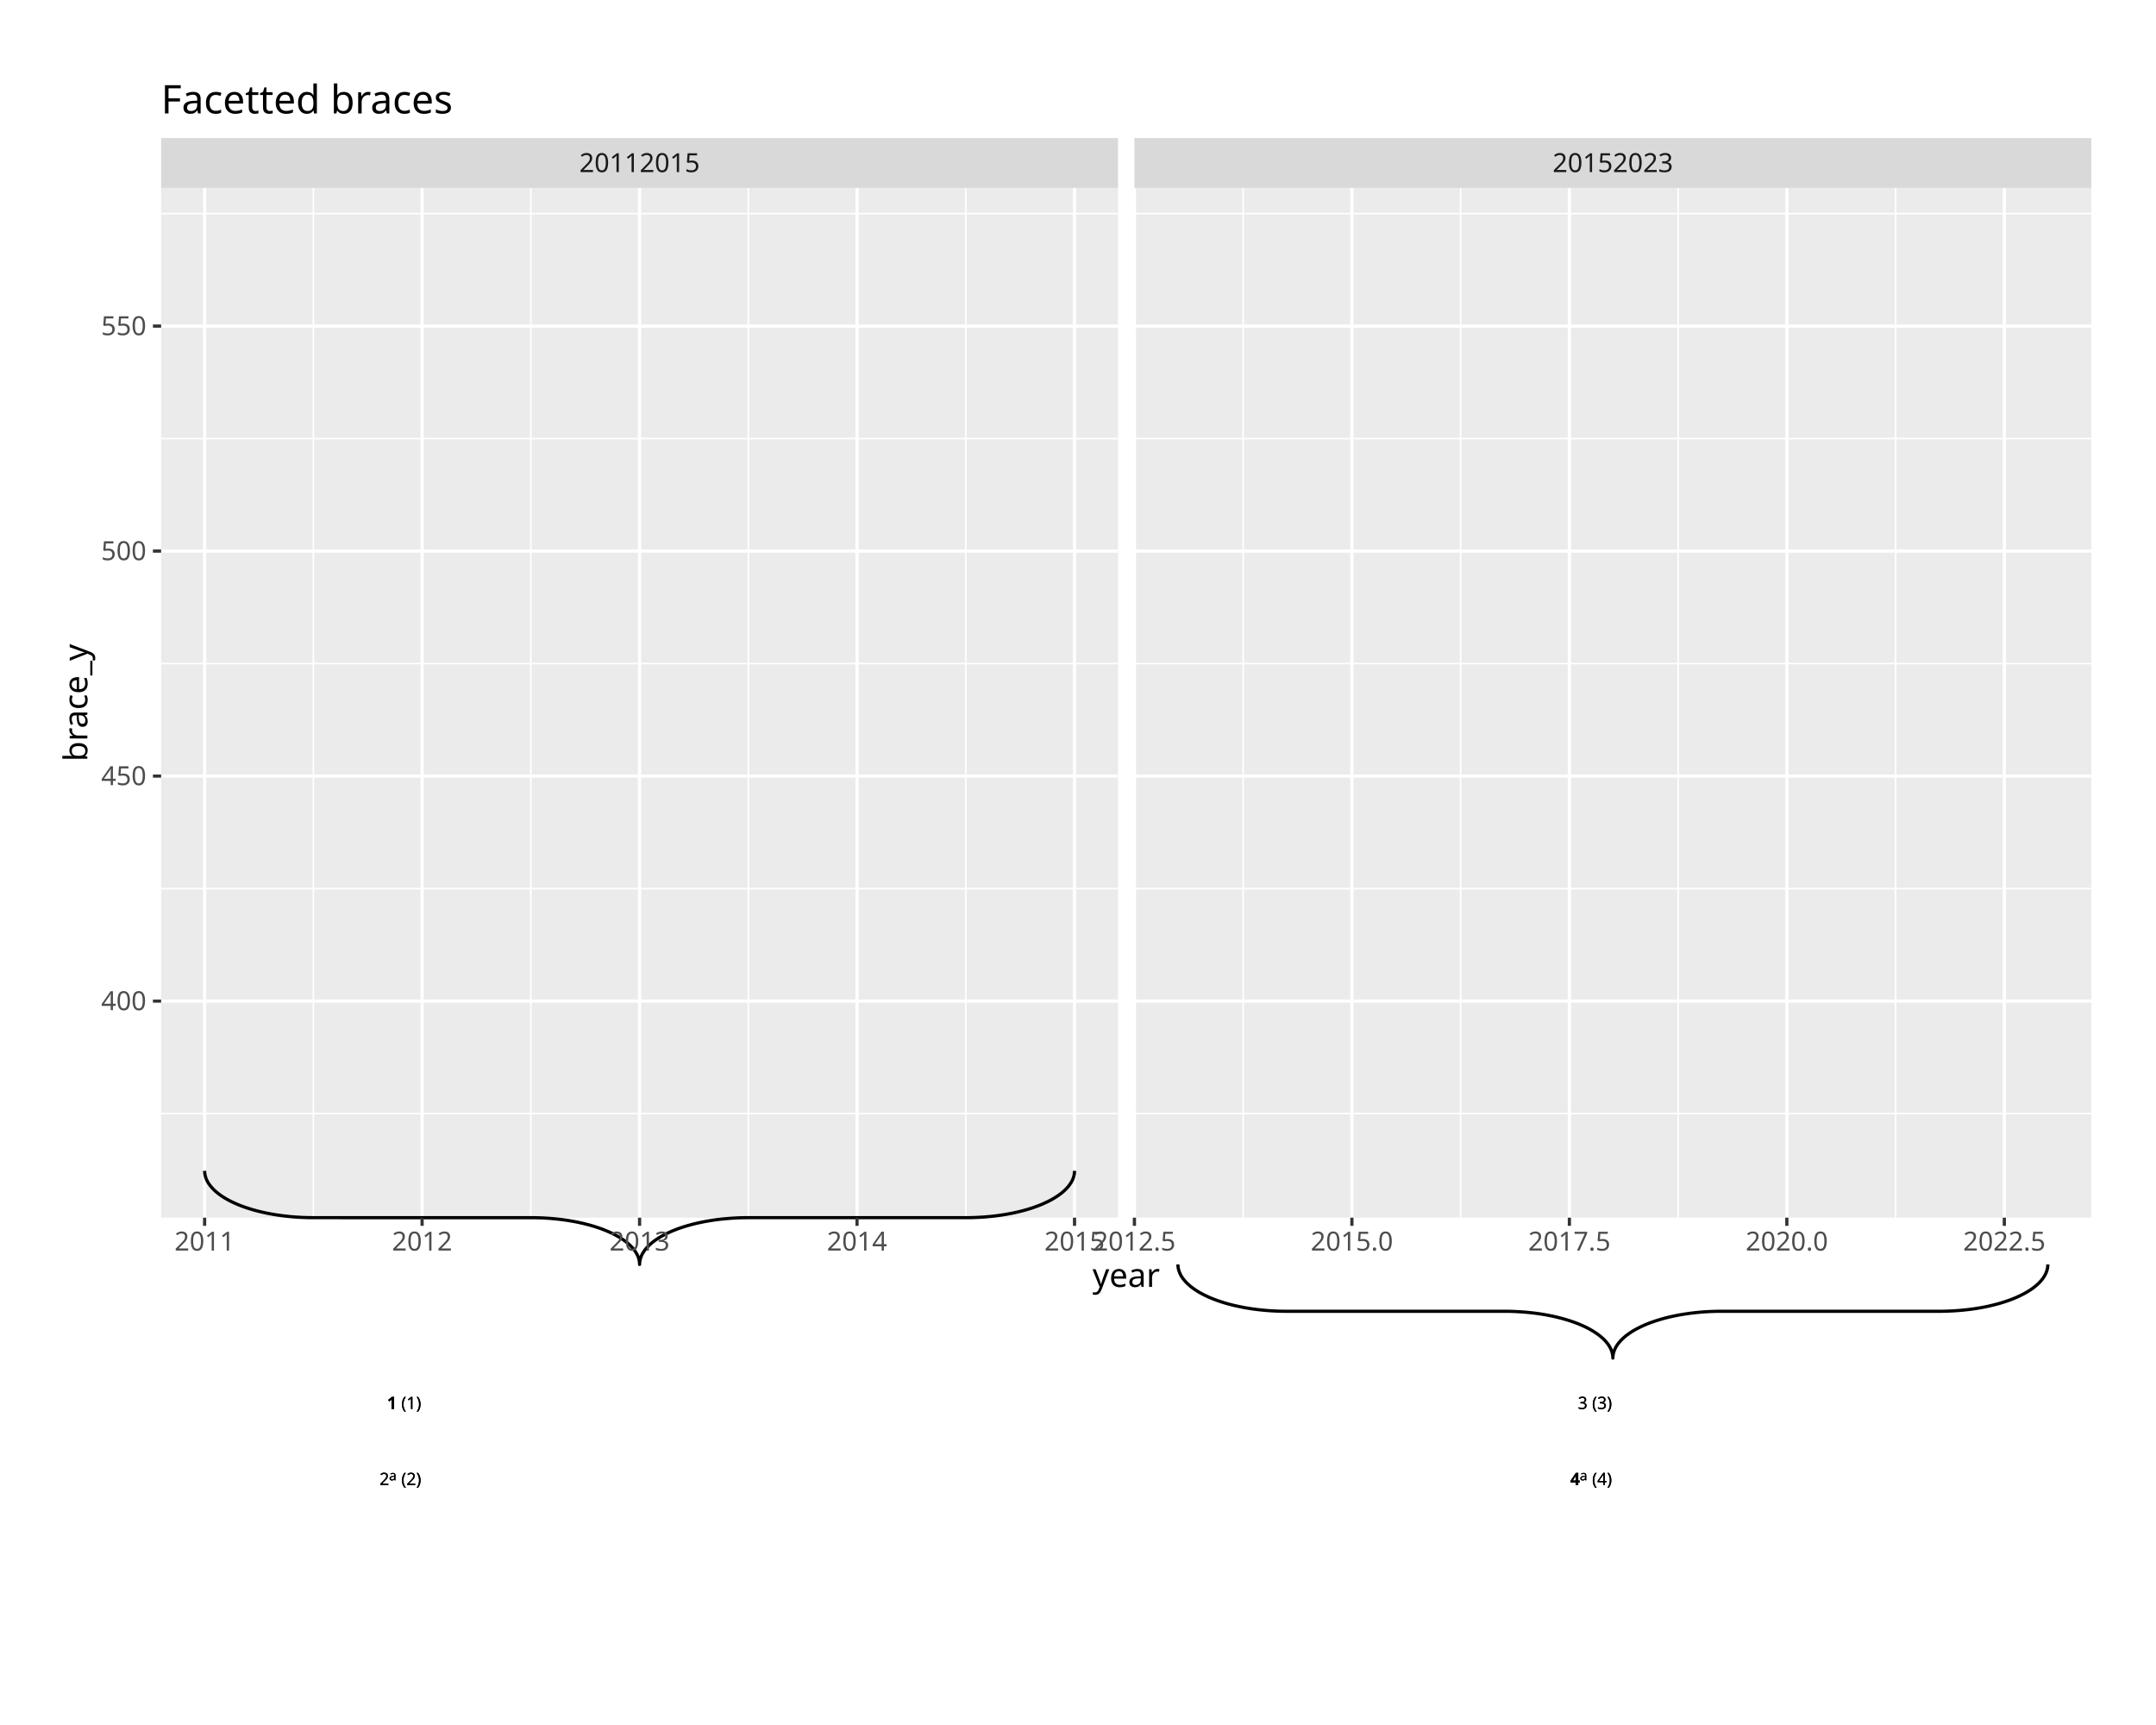
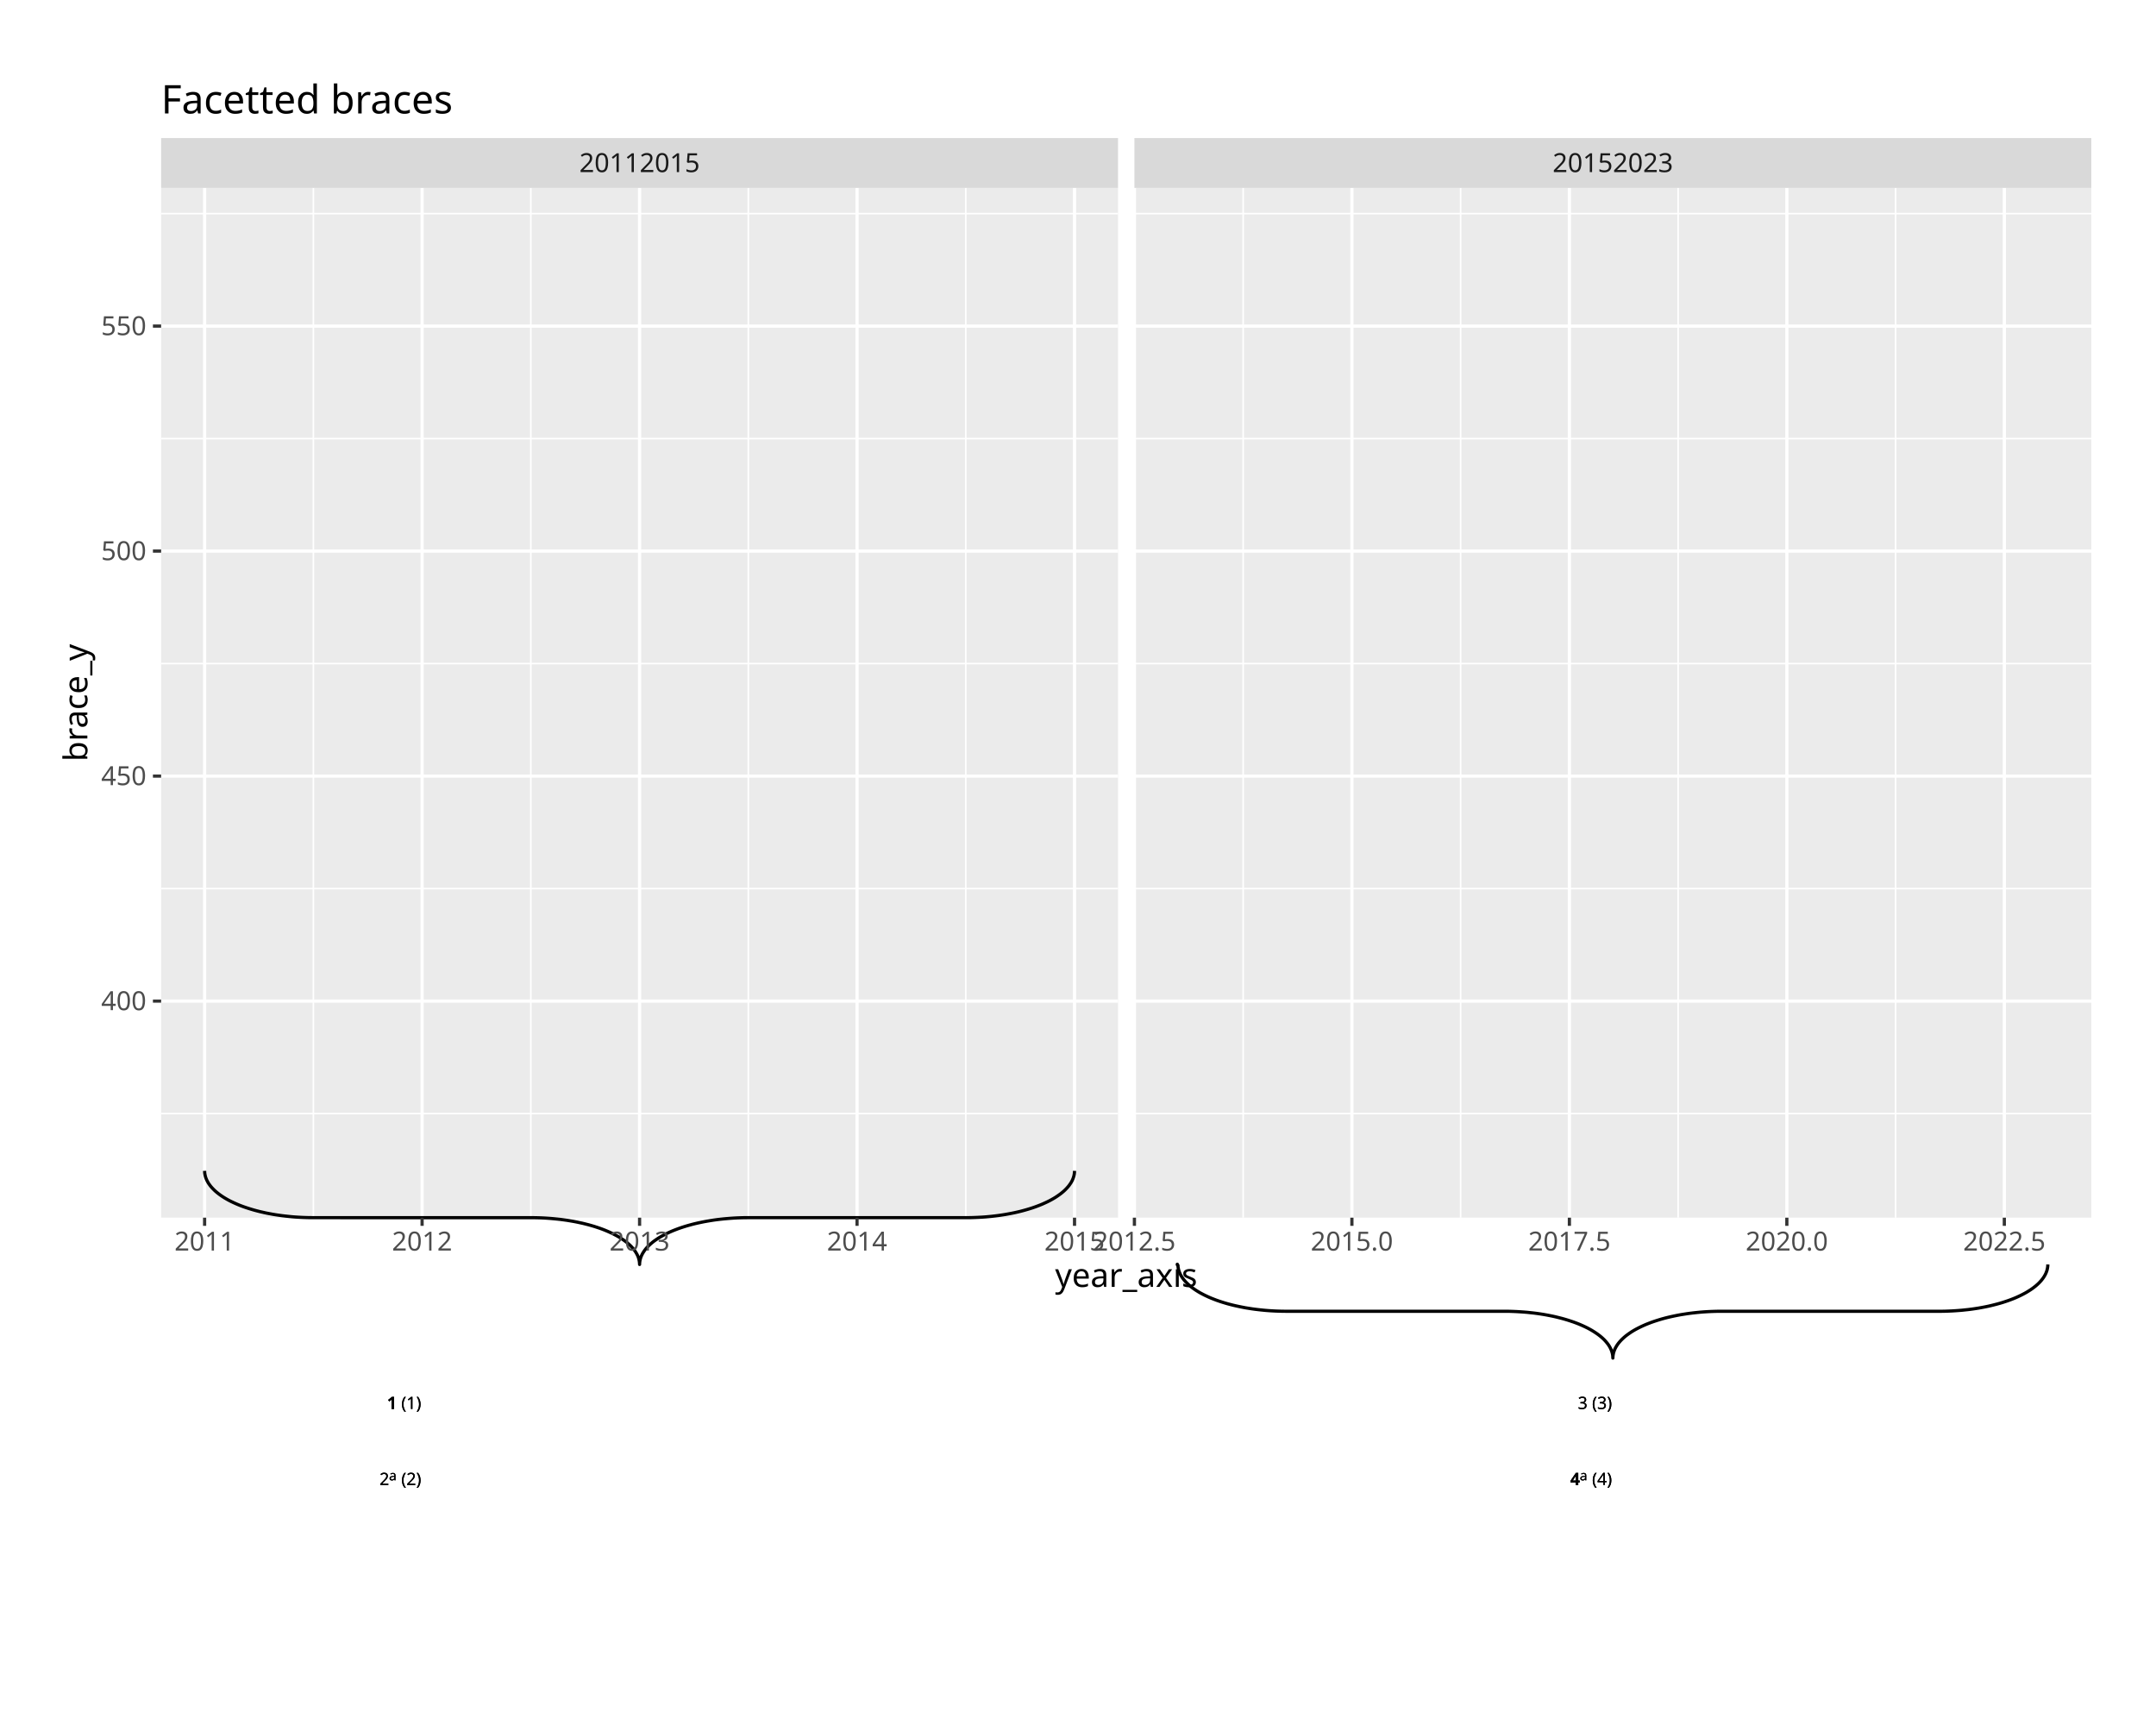
<svg xmlns="http://www.w3.org/2000/svg" class="svglite" data-engine-version="2.0" width="720.00pt" height="576.00pt" viewBox="0 0 720.00 576.00">
  <defs>
    <style type="text/css">
    .svglite line, .svglite polyline, .svglite polygon, .svglite path, .svglite rect, .svglite circle {
      fill: none;
      stroke: #000000;
      stroke-linecap: round;
      stroke-linejoin: round;
      stroke-miterlimit: 10.00;
    }
  </style>
  </defs>
  <rect width="100%" height="100%" style="stroke: none; fill: #FFFFFF;" />
  <defs>
    <clipPath id="cpMC4wMHw3MjAuMDB8MC4wMHw1NzYuMDA=">
      <rect x="0.00" y="0.00" width="720.00" height="576.00" />
    </clipPath>
  </defs>
  <g clip-path="url(#cpMC4wMHw3MjAuMDB8MC4wMHw1NzYuMDA=)">
    <rect x="0.00" y="0.00" width="720.00" height="576.00" style="stroke-width: 1.07; stroke: #FFFFFF; fill: #FFFFFF;" />
    <rect x="53.81" y="62.75" width="319.56" height="343.84" style="stroke-width: 1.07; stroke: none; fill: #EBEBEB;" />
    <polyline points="53.81,371.84 373.36,371.84 " style="stroke-width: 0.53; stroke: #FFFFFF; stroke-linecap: butt;" />
    <polyline points="53.81,296.71 373.36,296.71 " style="stroke-width: 0.53; stroke: #FFFFFF; stroke-linecap: butt;" />
    <polyline points="53.81,221.58 373.36,221.58 " style="stroke-width: 0.53; stroke: #FFFFFF; stroke-linecap: butt;" />
    <polyline points="53.81,146.45 373.36,146.45 " style="stroke-width: 0.53; stroke: #FFFFFF; stroke-linecap: butt;" />
    <polyline points="53.81,71.32 373.36,71.32 " style="stroke-width: 0.53; stroke: #FFFFFF; stroke-linecap: butt;" />
    <polyline points="104.65,406.59 104.65,62.75 " style="stroke-width: 0.53; stroke: #FFFFFF; stroke-linecap: butt;" />
    <polyline points="177.27,406.59 177.27,62.75 " style="stroke-width: 0.53; stroke: #FFFFFF; stroke-linecap: butt;" />
    <polyline points="249.90,406.59 249.90,62.75 " style="stroke-width: 0.53; stroke: #FFFFFF; stroke-linecap: butt;" />
    <polyline points="322.53,406.59 322.53,62.75 " style="stroke-width: 0.53; stroke: #FFFFFF; stroke-linecap: butt;" />
    <polyline points="53.81,334.28 373.36,334.28 " style="stroke-width: 1.07; stroke: #FFFFFF; stroke-linecap: butt;" />
    <polyline points="53.81,259.15 373.36,259.15 " style="stroke-width: 1.07; stroke: #FFFFFF; stroke-linecap: butt;" />
    <polyline points="53.81,184.02 373.36,184.02 " style="stroke-width: 1.07; stroke: #FFFFFF; stroke-linecap: butt;" />
    <polyline points="53.81,108.89 373.36,108.89 " style="stroke-width: 1.07; stroke: #FFFFFF; stroke-linecap: butt;" />
    <polyline points="68.33,406.59 68.33,62.75 " style="stroke-width: 1.07; stroke: #FFFFFF; stroke-linecap: butt;" />
    <polyline points="140.96,406.59 140.96,62.75 " style="stroke-width: 1.07; stroke: #FFFFFF; stroke-linecap: butt;" />
    <polyline points="213.59,406.59 213.59,62.75 " style="stroke-width: 1.07; stroke: #FFFFFF; stroke-linecap: butt;" />
    <polyline points="286.21,406.59 286.21,62.75 " style="stroke-width: 1.07; stroke: #FFFFFF; stroke-linecap: butt;" />
    <polyline points="358.84,406.59 358.84,62.75 " style="stroke-width: 1.07; stroke: #FFFFFF; stroke-linecap: butt;" />
    <polyline points="68.33,390.96 68.34,391.21 68.37,391.70 68.45,392.20 68.56,392.69 68.70,393.18 68.88,393.66 69.10,394.15 69.35,394.63 69.63,395.11 69.96,395.58 70.31,396.05 70.70,396.51 71.13,396.97 71.58,397.42 72.07,397.87 72.60,398.31 73.15,398.74 73.74,399.17 74.35,399.58 75.00,399.99 75.68,400.39 76.38,400.78 77.12,401.16 77.88,401.52 78.67,401.88 79.48,402.23 80.32,402.57 81.18,402.89 82.07,403.20 82.98,403.50 83.91,403.79 84.86,404.07 85.83,404.33 86.82,404.58 87.83,404.81 88.85,405.04 89.89,405.24 90.95,405.44 92.02,405.62 93.10,405.78 94.19,405.93 95.29,406.06 96.41,406.18 97.53,406.29 98.66,406.38 99.79,406.45 100.93,406.51 102.07,406.55 103.21,406.58 104.36,406.59 178.13,406.60 179.28,406.62 180.42,406.65 181.56,406.70 182.70,406.77 183.83,406.85 184.95,406.95 186.07,407.06 187.18,407.18 188.28,407.33 189.36,407.48 190.44,407.66 191.50,407.84 192.55,408.04 193.58,408.26 194.60,408.48 195.60,408.73 196.58,408.98 197.54,409.25 198.48,409.53 199.40,409.83 200.30,410.13 201.17,410.45 202.02,410.78 202.85,411.13 203.65,411.48 204.43,411.84 205.17,412.22 205.89,412.60 206.58,412.99 207.25,413.40 207.88,413.81 208.48,414.23 209.05,414.66 209.59,415.09 210.10,415.54 210.57,415.98 211.01,416.44 211.42,416.90 211.79,417.37 212.13,417.84 212.43,418.32 212.70,418.79 212.94,419.28 213.14,419.76 213.30,420.25 213.42,420.74 213.51,421.23 213.57,421.73 213.59,422.22 213.59,422.22 213.59,421.97 213.63,421.48 213.70,420.99 213.81,420.50 213.95,420.01 214.13,419.52 214.35,419.04 214.60,418.55 214.89,418.08 215.21,417.60 215.56,417.13 215.95,416.67 216.38,416.21 216.84,415.76 217.33,415.31 217.85,414.87 218.40,414.44 218.99,414.02 219.61,413.60 220.25,413.19 220.93,412.80 221.64,412.41 222.37,412.03 223.13,411.66 223.92,411.30 224.73,410.95 225.57,410.62 226.44,410.29 227.32,409.98 228.23,409.68 229.16,409.39 230.11,409.12 231.09,408.85 232.08,408.60 233.08,408.37 234.11,408.15 235.15,407.94 236.20,407.75 237.27,407.57 238.35,407.40 239.44,407.25 240.55,407.12 241.66,407.00 242.78,406.90 243.91,406.81 245.04,406.73 246.18,406.67 247.32,406.63 248.47,406.60 249.61,406.59 323.39,406.59 324.53,406.57 325.68,406.53 326.82,406.48 327.95,406.42 329.08,406.34 330.21,406.24 331.32,406.13 332.43,406.00 333.53,405.86 334.62,405.70 335.69,405.53 336.75,405.34 337.80,405.14 338.83,404.93 339.85,404.70 340.85,404.46 341.83,404.20 342.79,403.93 343.73,403.65 344.65,403.36 345.55,403.05 346.42,402.73 347.28,402.40 348.10,402.06 348.90,401.70 349.68,401.34 350.43,400.97 351.15,400.58 351.84,400.19 352.50,399.79 353.13,399.37 353.73,398.95 354.30,398.53 354.84,398.09 355.35,397.65 355.82,397.20 356.26,396.74 356.67,396.28 357.04,395.82 357.38,395.34 357.69,394.87 357.96,394.39 358.19,393.91 358.39,393.42 358.55,392.93 358.68,392.44 358.77,391.95 358.82,391.46 358.84,390.96 358.84,390.96 " style="stroke-width: 1.07; stroke-linecap: butt;" />
    <text x="129.26" y="470.48" style="font-size: 5.69px; font-weight: bold; font-family: sans;" textLength="3.17px" lengthAdjust="spacingAndGlyphs">1</text>
    <text x="134.01" y="470.48" style="font-size: 5.69px; font-family: sans;" textLength="6.95px" lengthAdjust="spacingAndGlyphs">(1)</text>
    <text x="126.73" y="495.87" style="font-size: 5.69px; font-family: sans;" textLength="3.17px" lengthAdjust="spacingAndGlyphs">2</text>
    <text x="129.89" y="494.31" style="font-size: 4.55px; font-family: sans;" textLength="2.53px" lengthAdjust="spacingAndGlyphs">a</text>
    <text x="134.01" y="495.87" style="font-size: 5.69px; font-family: sans;" textLength="6.95px" lengthAdjust="spacingAndGlyphs">(2)</text>
    <text x="129.26" y="470.48" style="font-size: 5.69px; font-weight: bold; font-family: sans;" textLength="3.17px" lengthAdjust="spacingAndGlyphs">1</text>
    <text x="134.01" y="470.48" style="font-size: 5.69px; font-family: sans;" textLength="6.95px" lengthAdjust="spacingAndGlyphs">(1)</text>
    <text x="126.73" y="495.87" style="font-size: 5.69px; font-family: sans;" textLength="3.17px" lengthAdjust="spacingAndGlyphs">2</text>
    <text x="129.89" y="494.31" style="font-size: 4.55px; font-family: sans;" textLength="2.53px" lengthAdjust="spacingAndGlyphs">a</text>
    <text x="134.01" y="495.87" style="font-size: 5.69px; font-family: sans;" textLength="6.95px" lengthAdjust="spacingAndGlyphs">(2)</text>
    <rect x="378.84" y="62.75" width="319.56" height="343.84" style="stroke-width: 1.07; stroke: none; fill: #EBEBEB;" />
    <polyline points="378.84,371.84 698.40,371.84 " style="stroke-width: 0.53; stroke: #FFFFFF; stroke-linecap: butt;" />
    <polyline points="378.84,296.71 698.40,296.71 " style="stroke-width: 0.53; stroke: #FFFFFF; stroke-linecap: butt;" />
    <polyline points="378.84,221.58 698.40,221.58 " style="stroke-width: 0.53; stroke: #FFFFFF; stroke-linecap: butt;" />
    <polyline points="378.84,146.45 698.40,146.45 " style="stroke-width: 0.53; stroke: #FFFFFF; stroke-linecap: butt;" />
    <polyline points="378.84,71.32 698.40,71.32 " style="stroke-width: 0.53; stroke: #FFFFFF; stroke-linecap: butt;" />
    <polyline points="415.16,406.59 415.16,62.75 " style="stroke-width: 0.53; stroke: #FFFFFF; stroke-linecap: butt;" />
    <polyline points="487.78,406.59 487.78,62.75 " style="stroke-width: 0.53; stroke: #FFFFFF; stroke-linecap: butt;" />
    <polyline points="560.41,406.59 560.41,62.75 " style="stroke-width: 0.53; stroke: #FFFFFF; stroke-linecap: butt;" />
    <polyline points="633.04,406.59 633.04,62.75 " style="stroke-width: 0.53; stroke: #FFFFFF; stroke-linecap: butt;" />
    <polyline points="378.84,334.28 698.40,334.28 " style="stroke-width: 1.07; stroke: #FFFFFF; stroke-linecap: butt;" />
    <polyline points="378.84,259.15 698.40,259.15 " style="stroke-width: 1.07; stroke: #FFFFFF; stroke-linecap: butt;" />
    <polyline points="378.84,184.02 698.40,184.02 " style="stroke-width: 1.07; stroke: #FFFFFF; stroke-linecap: butt;" />
    <polyline points="378.84,108.89 698.40,108.89 " style="stroke-width: 1.07; stroke: #FFFFFF; stroke-linecap: butt;" />
    <polyline points="378.84,406.59 378.84,62.75 " style="stroke-width: 1.07; stroke: #FFFFFF; stroke-linecap: butt;" />
    <polyline points="451.47,406.59 451.47,62.75 " style="stroke-width: 1.07; stroke: #FFFFFF; stroke-linecap: butt;" />
    <polyline points="524.10,406.59 524.10,62.75 " style="stroke-width: 1.07; stroke: #FFFFFF; stroke-linecap: butt;" />
    <polyline points="596.72,406.59 596.72,62.75 " style="stroke-width: 1.07; stroke: #FFFFFF; stroke-linecap: butt;" />
    <polyline points="669.35,406.59 669.35,62.75 " style="stroke-width: 1.07; stroke: #FFFFFF; stroke-linecap: butt;" />
    <polyline points="393.37,422.22 393.37,422.47 393.41,422.96 393.48,423.45 393.59,423.94 393.74,424.43 393.92,424.92 394.13,425.41 394.38,425.89 394.67,426.37 394.99,426.84 395.35,427.31 395.74,427.77 396.16,428.23 396.62,428.68 397.11,429.13 397.63,429.57 398.19,430.00 398.77,430.42 399.39,430.84 400.04,431.25 400.71,431.65 401.42,432.03 402.15,432.41 402.92,432.78 403.70,433.14 404.52,433.49 405.36,433.82 406.22,434.15 407.11,434.46 408.01,434.76 408.95,435.05 409.90,435.33 410.87,435.59 411.86,435.84 412.87,436.07 413.89,436.29 414.93,436.50 415.98,436.70 417.05,436.87 418.13,437.04 419.23,437.19 420.33,437.32 421.44,437.44 422.56,437.55 423.69,437.64 424.82,437.71 425.96,437.77 427.10,437.81 428.25,437.84 429.40,437.85 503.17,437.85 504.31,437.87 505.46,437.91 506.60,437.96 507.73,438.03 508.87,438.11 509.99,438.20 511.11,438.32 512.21,438.44 513.31,438.58 514.40,438.74 515.47,438.91 516.54,439.10 517.58,439.30 518.62,439.51 519.63,439.74 520.63,439.99 521.61,440.24 522.57,440.51 523.51,440.79 524.43,441.09 525.33,441.39 526.21,441.71 527.06,442.04 527.88,442.38 528.69,442.74 529.46,443.10 530.21,443.47 530.93,443.86 531.62,444.25 532.28,444.66 532.91,445.07 533.52,445.49 534.09,445.92 534.63,446.35 535.13,446.79 535.61,447.24 536.05,447.70 536.45,448.16 536.83,448.63 537.17,449.10 537.47,449.57 537.74,450.05 537.97,450.54 538.17,451.02 538.33,451.51 538.46,452.00 538.55,452.49 538.60,452.99 538.62,453.48 538.62,453.48 538.63,453.23 538.66,452.74 538.74,452.25 538.84,451.76 538.99,451.27 539.17,450.78 539.38,450.29 539.64,449.81 539.92,449.33 540.24,448.86 540.60,448.39 540.99,447.93 541.41,447.47 541.87,447.02 542.36,446.57 542.88,446.13 543.44,445.70 544.03,445.28 544.64,444.86 545.29,444.45 545.97,444.05 546.67,443.67 547.41,443.29 548.17,442.92 548.96,442.56 549.77,442.21 550.61,441.88 551.47,441.55 552.36,441.24 553.27,440.94 554.20,440.65 555.15,440.37 556.12,440.11 557.11,439.86 558.12,439.63 559.14,439.41 560.18,439.20 561.24,439.00 562.31,438.83 563.39,438.66 564.48,438.51 565.58,438.38 566.70,438.26 567.82,438.15 568.94,438.06 570.08,437.99 571.22,437.93 572.36,437.89 573.50,437.86 574.65,437.85 648.42,437.85 649.57,437.83 650.71,437.79 651.85,437.74 652.99,437.67 654.12,437.59 655.24,437.50 656.36,437.38 657.47,437.26 658.56,437.12 659.65,436.96 660.73,436.79 661.79,436.60 662.84,436.40 663.87,436.19 664.88,435.96 665.88,435.71 666.86,435.46 667.83,435.19 668.77,434.91 669.69,434.61 670.58,434.31 671.46,433.99 672.31,433.66 673.14,433.32 673.94,432.96 674.71,432.60 675.46,432.22 676.18,431.84 676.87,431.45 677.53,431.04 678.17,430.63 678.77,430.21 679.34,429.78 679.88,429.35 680.38,428.91 680.86,428.46 681.30,428.00 681.71,427.54 682.08,427.07 682.42,426.60 682.72,426.13 682.99,425.65 683.23,425.16 683.42,424.68 683.59,424.19 683.71,423.70 683.80,423.21 683.86,422.71 683.87,422.22 683.87,422.22 " style="stroke-width: 1.07; stroke-linecap: butt;" />
    <text x="526.92" y="470.48" style="font-size: 5.69px; font-family: sans;" textLength="3.17px" lengthAdjust="spacingAndGlyphs">3</text>
    <text x="531.67" y="470.48" style="font-size: 5.69px; font-family: sans;" textLength="6.95px" lengthAdjust="spacingAndGlyphs">(3)</text>
    <text x="524.39" y="495.87" style="font-size: 5.69px; font-weight: bold; font-family: sans;" textLength="3.17px" lengthAdjust="spacingAndGlyphs">4</text>
    <text x="527.55" y="494.31" style="font-size: 4.55px; font-family: sans;" textLength="2.53px" lengthAdjust="spacingAndGlyphs">a</text>
    <text x="531.67" y="495.87" style="font-size: 5.69px; font-family: sans;" textLength="6.95px" lengthAdjust="spacingAndGlyphs">(4)</text>
    <text x="526.92" y="470.48" style="font-size: 5.69px; font-family: sans;" textLength="3.17px" lengthAdjust="spacingAndGlyphs">3</text>
    <text x="531.67" y="470.48" style="font-size: 5.69px; font-family: sans;" textLength="6.95px" lengthAdjust="spacingAndGlyphs">(3)</text>
    <text x="524.39" y="495.87" style="font-size: 5.69px; font-weight: bold; font-family: sans;" textLength="3.17px" lengthAdjust="spacingAndGlyphs">4</text>
    <text x="527.55" y="494.31" style="font-size: 4.55px; font-family: sans;" textLength="2.53px" lengthAdjust="spacingAndGlyphs">a</text>
    <text x="531.67" y="495.87" style="font-size: 5.69px; font-family: sans;" textLength="6.95px" lengthAdjust="spacingAndGlyphs">(4)</text>
+   </g>
+   <defs>
+     <clipPath id="cpNTMuODF8MzczLjM2fDQ2LjEwfDYyLjc1">
+       <rect x="53.81" y="46.10" width="319.56" height="16.65" />
+     </clipPath>
+   </defs>
+   <g clip-path="url(#cpNTMuODF8MzczLjM2fDQ2LjEwfDYyLjc1)">
    <rect x="53.81" y="46.10" width="319.56" height="16.65" style="stroke-width: 1.07; stroke: none; fill: #D9D9D9;" />
    <text x="213.59" y="57.46" text-anchor="middle" style="font-size: 8.80px; fill: #1A1A1A; font-family: sans;" textLength="39.16px" lengthAdjust="spacingAndGlyphs">20112015</text>
+   </g>
+   <g clip-path="url(#cpMC4wMHw3MjAuMDB8MC4wMHw1NzYuMDA=)">
+ </g>
+   <defs>
+     <clipPath id="cpMzc4Ljg0fDY5OC40MHw0Ni4xMHw2Mi43NQ==">
+       <rect x="378.84" y="46.10" width="319.56" height="16.65" />
+     </clipPath>
+   </defs>
+   <g clip-path="url(#cpMzc4Ljg0fDY5OC40MHw0Ni4xMHw2Mi43NQ==)">
    <rect x="378.84" y="46.10" width="319.56" height="16.65" style="stroke-width: 1.07; stroke: none; fill: #D9D9D9;" />
    <text x="538.62" y="57.46" text-anchor="middle" style="font-size: 8.80px; fill: #1A1A1A; font-family: sans;" textLength="39.16px" lengthAdjust="spacingAndGlyphs">20152023</text>
+   </g>
+   <g clip-path="url(#cpMC4wMHw3MjAuMDB8MC4wMHw1NzYuMDA=)">
    <polyline points="68.33,409.33 68.33,406.59 " style="stroke-width: 1.07; stroke: #333333; stroke-linecap: butt;" />
    <polyline points="140.96,409.33 140.96,406.59 " style="stroke-width: 1.07; stroke: #333333; stroke-linecap: butt;" />
    <polyline points="213.59,409.33 213.59,406.59 " style="stroke-width: 1.07; stroke: #333333; stroke-linecap: butt;" />
    <polyline points="286.21,409.33 286.21,406.59 " style="stroke-width: 1.07; stroke: #333333; stroke-linecap: butt;" />
    <polyline points="358.84,409.33 358.84,406.59 " style="stroke-width: 1.07; stroke: #333333; stroke-linecap: butt;" />
    <text x="68.33" y="417.58" text-anchor="middle" style="font-size: 8.80px; fill: #4D4D4D; font-family: sans;" textLength="19.58px" lengthAdjust="spacingAndGlyphs">2011</text>
    <text x="140.96" y="417.58" text-anchor="middle" style="font-size: 8.80px; fill: #4D4D4D; font-family: sans;" textLength="19.58px" lengthAdjust="spacingAndGlyphs">2012</text>
    <text x="213.59" y="417.58" text-anchor="middle" style="font-size: 8.80px; fill: #4D4D4D; font-family: sans;" textLength="19.58px" lengthAdjust="spacingAndGlyphs">2013</text>
    <text x="286.21" y="417.58" text-anchor="middle" style="font-size: 8.80px; fill: #4D4D4D; font-family: sans;" textLength="19.58px" lengthAdjust="spacingAndGlyphs">2014</text>
    <text x="358.84" y="417.58" text-anchor="middle" style="font-size: 8.80px; fill: #4D4D4D; font-family: sans;" textLength="19.58px" lengthAdjust="spacingAndGlyphs">2015</text>
    <polyline points="378.84,409.33 378.84,406.59 " style="stroke-width: 1.07; stroke: #333333; stroke-linecap: butt;" />
    <polyline points="451.47,409.33 451.47,406.59 " style="stroke-width: 1.07; stroke: #333333; stroke-linecap: butt;" />
    <polyline points="524.10,409.33 524.10,406.59 " style="stroke-width: 1.07; stroke: #333333; stroke-linecap: butt;" />
    <polyline points="596.72,409.33 596.72,406.59 " style="stroke-width: 1.07; stroke: #333333; stroke-linecap: butt;" />
    <polyline points="669.35,409.33 669.35,406.59 " style="stroke-width: 1.07; stroke: #333333; stroke-linecap: butt;" />
    <text x="378.84" y="417.58" text-anchor="middle" style="font-size: 8.80px; fill: #4D4D4D; font-family: sans;" textLength="26.92px" lengthAdjust="spacingAndGlyphs">2012.5</text>
    <text x="451.47" y="417.58" text-anchor="middle" style="font-size: 8.80px; fill: #4D4D4D; font-family: sans;" textLength="26.92px" lengthAdjust="spacingAndGlyphs">2015.0</text>
    <text x="524.10" y="417.58" text-anchor="middle" style="font-size: 8.80px; fill: #4D4D4D; font-family: sans;" textLength="26.92px" lengthAdjust="spacingAndGlyphs">2017.5</text>
    <text x="596.72" y="417.58" text-anchor="middle" style="font-size: 8.80px; fill: #4D4D4D; font-family: sans;" textLength="26.92px" lengthAdjust="spacingAndGlyphs">2020.0</text>
    <text x="669.35" y="417.58" text-anchor="middle" style="font-size: 8.80px; fill: #4D4D4D; font-family: sans;" textLength="26.92px" lengthAdjust="spacingAndGlyphs">2022.5</text>
    <text x="48.88" y="337.31" text-anchor="end" style="font-size: 8.80px; fill: #4D4D4D; font-family: sans;" textLength="14.68px" lengthAdjust="spacingAndGlyphs">400</text>
    <text x="48.88" y="262.17" text-anchor="end" style="font-size: 8.80px; fill: #4D4D4D; font-family: sans;" textLength="14.68px" lengthAdjust="spacingAndGlyphs">450</text>
    <text x="48.88" y="187.04" text-anchor="end" style="font-size: 8.80px; fill: #4D4D4D; font-family: sans;" textLength="14.68px" lengthAdjust="spacingAndGlyphs">500</text>
    <text x="48.88" y="111.91" text-anchor="end" style="font-size: 8.80px; fill: #4D4D4D; font-family: sans;" textLength="14.68px" lengthAdjust="spacingAndGlyphs">550</text>
    <polyline points="51.07,334.28 53.81,334.28 " style="stroke-width: 1.07; stroke: #333333; stroke-linecap: butt;" />
    <polyline points="51.07,259.15 53.81,259.15 " style="stroke-width: 1.07; stroke: #333333; stroke-linecap: butt;" />
    <polyline points="51.07,184.02 53.81,184.02 " style="stroke-width: 1.07; stroke: #333333; stroke-linecap: butt;" />
    <polyline points="51.07,108.89 53.81,108.89 " style="stroke-width: 1.07; stroke: #333333; stroke-linecap: butt;" />
-     <text x="376.10" y="429.72" text-anchor="middle" style="font-size: 11.00px; font-family: sans;" textLength="21.40px" lengthAdjust="spacingAndGlyphs">year</text>
+     <text x="376.10" y="429.72" text-anchor="middle" style="font-size: 11.00px; font-family: sans;" textLength="47.09px" lengthAdjust="spacingAndGlyphs">year_axis</text>
    <text transform="translate(29.17,234.67) rotate(-90)" text-anchor="middle" style="font-size: 11.00px; font-family: sans;" textLength="39.14px" lengthAdjust="spacingAndGlyphs">brace_y</text>
    <text x="53.81" y="37.88" style="font-size: 13.20px; font-family: sans;" textLength="94.67px" lengthAdjust="spacingAndGlyphs">Facetted braces</text>
  </g>
</svg>
